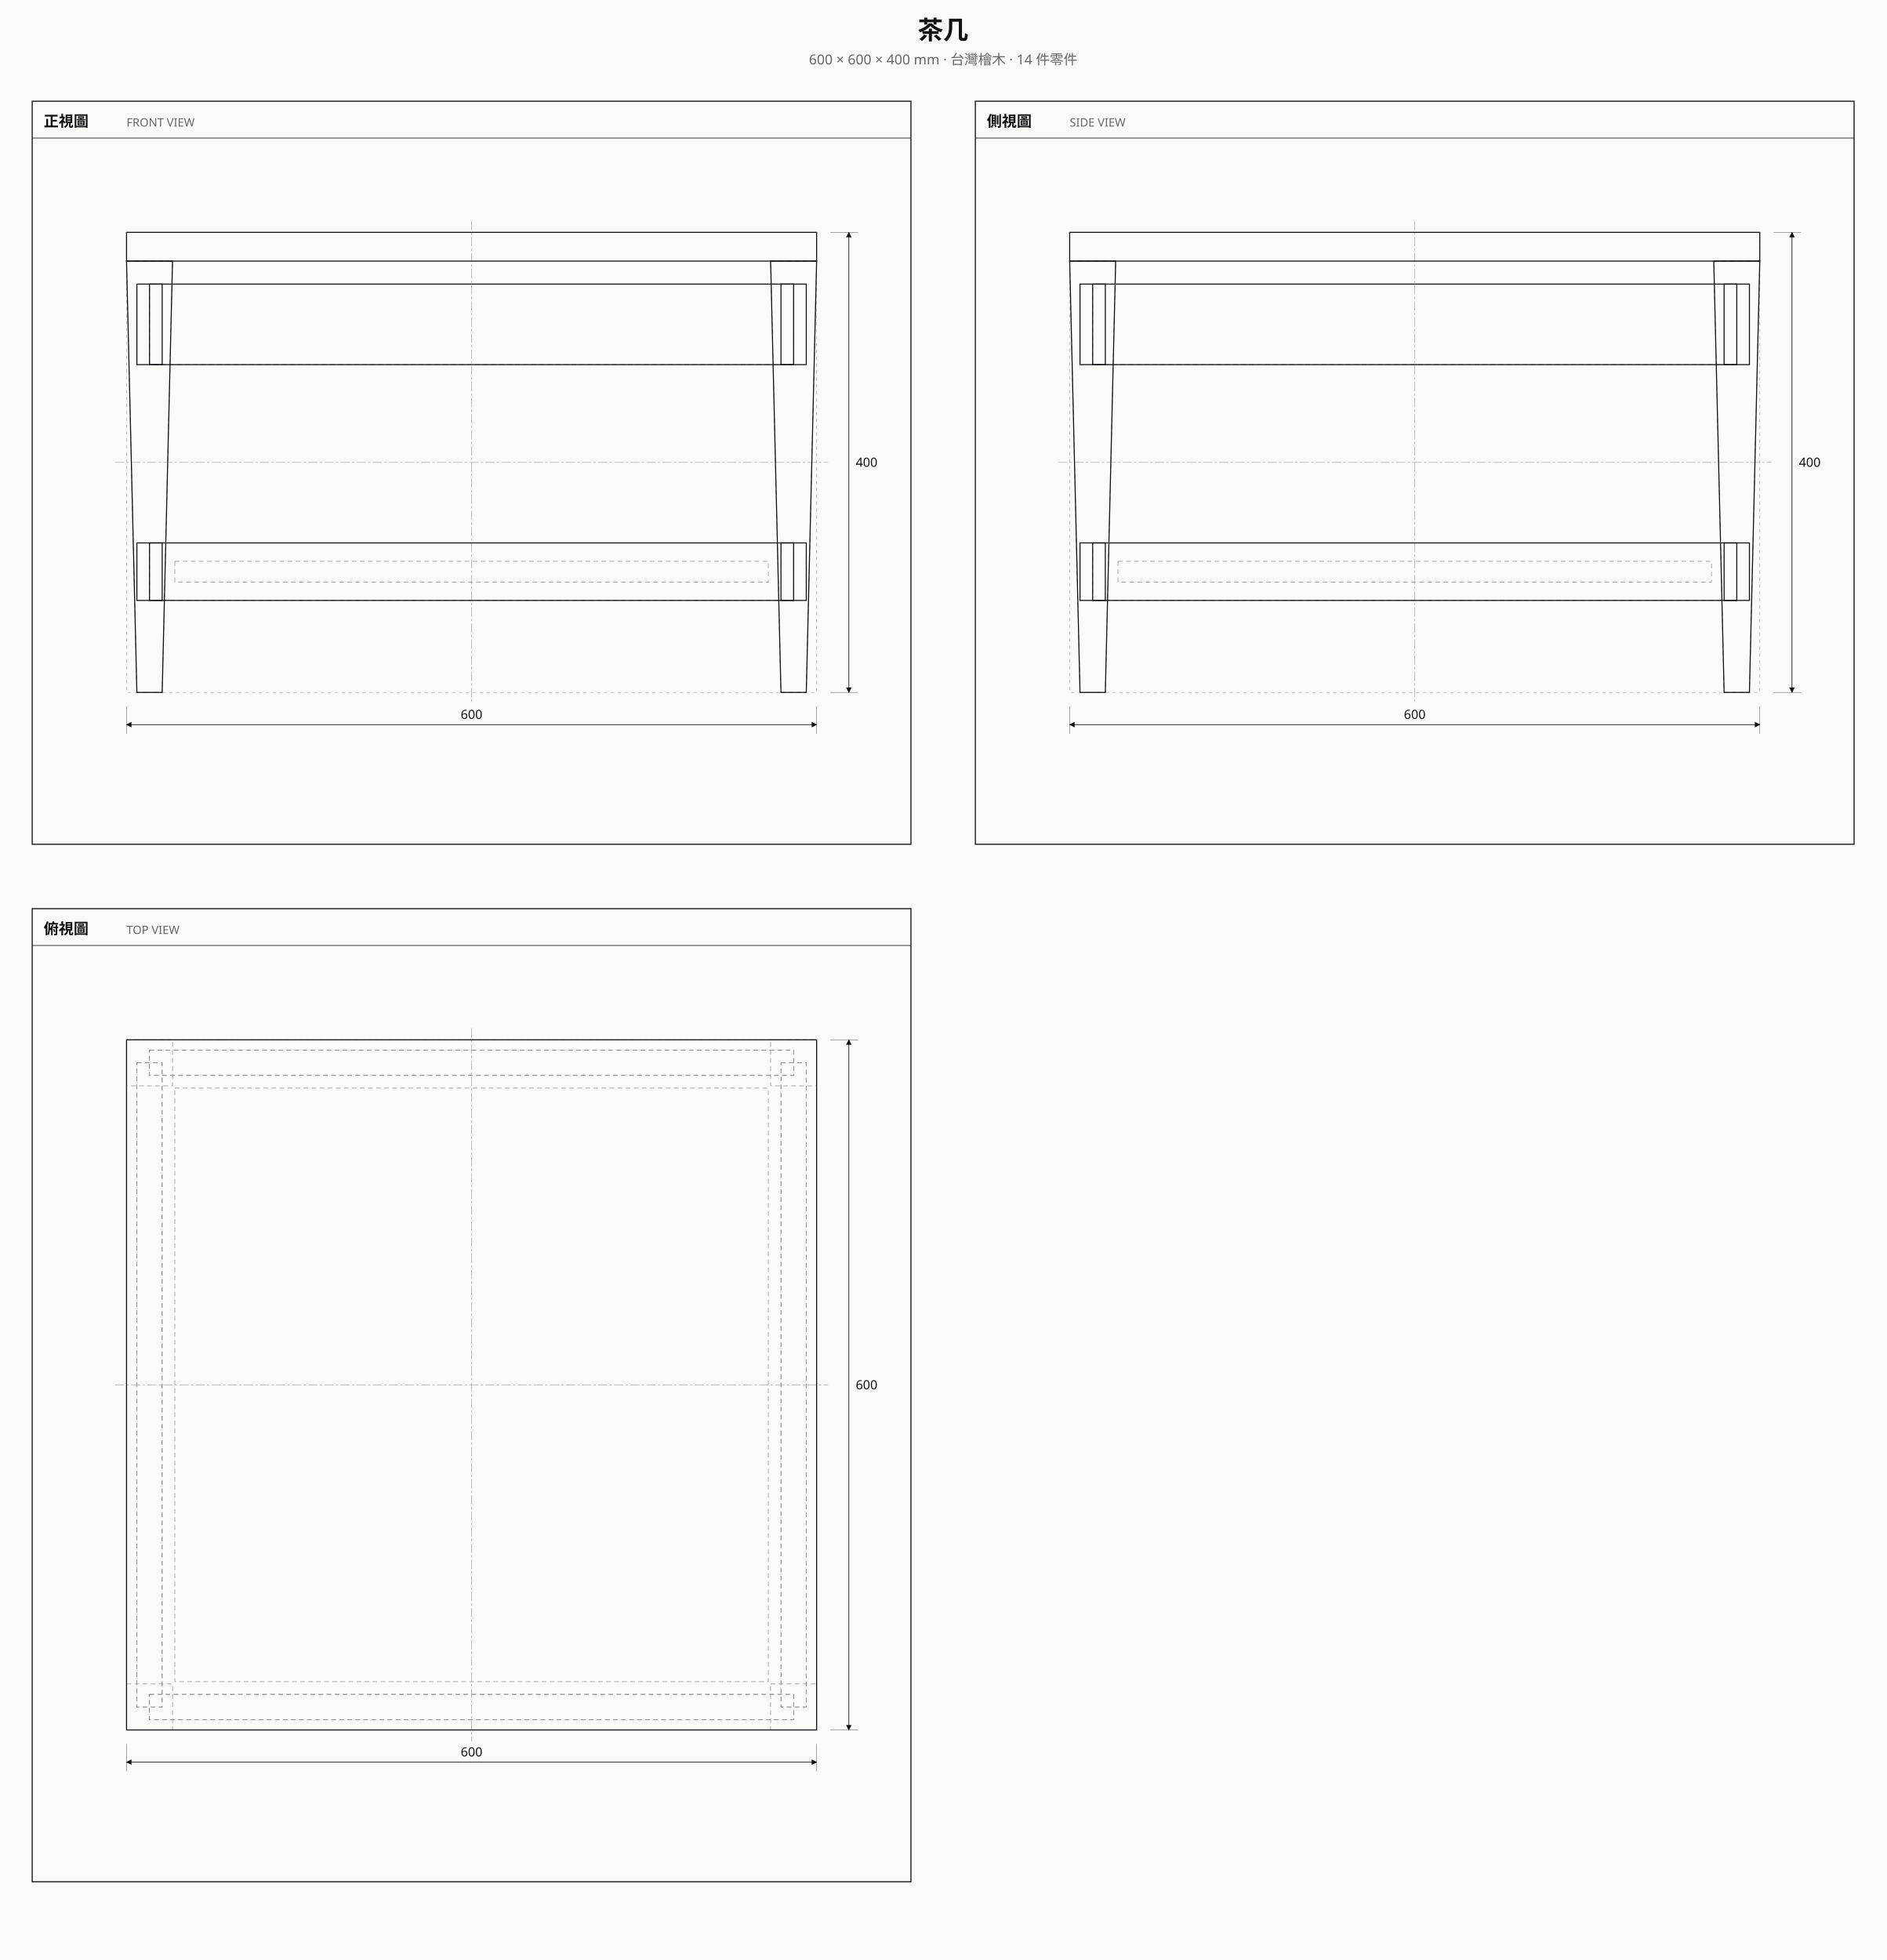
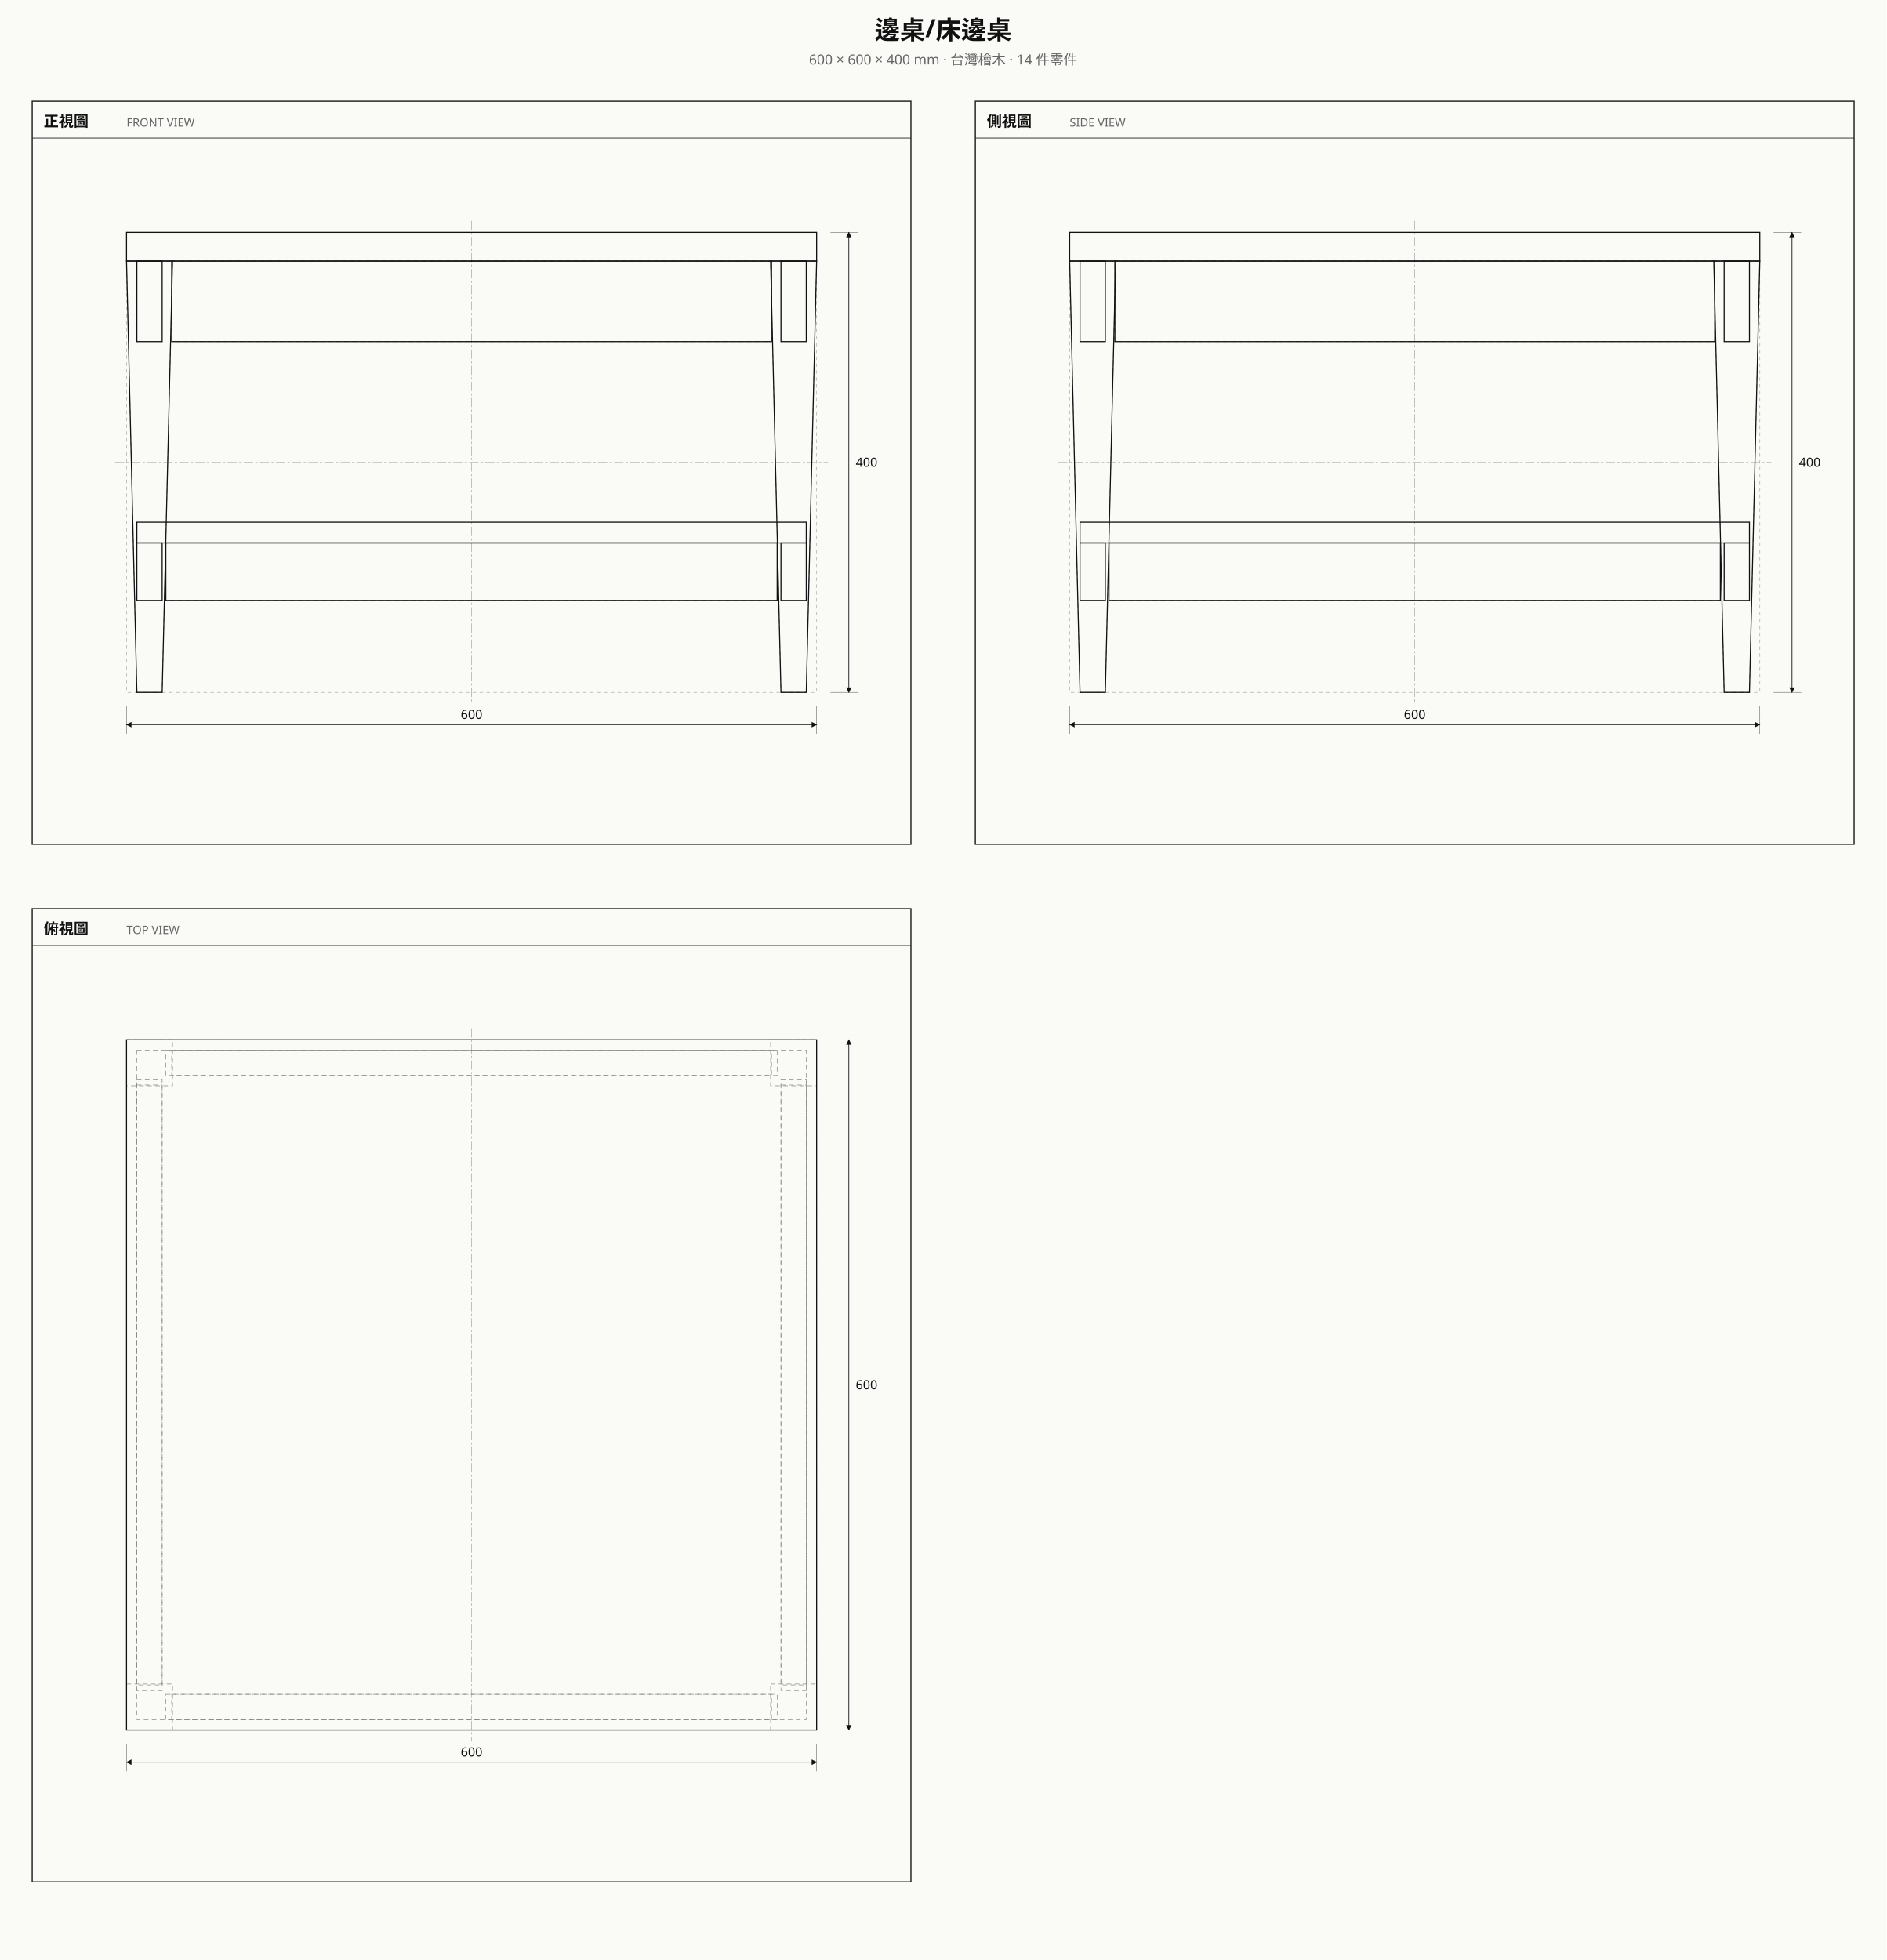
<svg xmlns="http://www.w3.org/2000/svg" viewBox="-20 -10 1640 1704" width="1640">
  <defs>
    <marker id="arr-front" viewBox="0 0 10 10" refX="9" refY="5" markerWidth="8" markerHeight="8" orient="auto-start-reverse">
      <path d="M 0 0 L 10 5 L 0 10 z" fill="#111" />
    </marker>
    <marker id="arr-side" viewBox="0 0 10 10" refX="9" refY="5" markerWidth="8" markerHeight="8" orient="auto-start-reverse">
      <path d="M 0 0 L 10 5 L 0 10 z" fill="#111" />
    </marker>
    <marker id="arr-top" viewBox="0 0 10 10" refX="9" refY="5" markerWidth="8" markerHeight="8" orient="auto-start-reverse">
      <path d="M 0 0 L 10 5 L 0 10 z" fill="#111" />
    </marker>
  </defs>
  <rect x="-20" y="-10" width="1640" height="1704" fill="#fafaf7" />
-   <text x="800" y="24" text-anchor="middle" font-size="22" font-weight="700" fill="#111" font-family="sans-serif">茶几</text>
+   <text x="800" y="24" text-anchor="middle" font-size="22" font-weight="700" fill="#111" font-family="sans-serif">邊桌/床邊桌</text>
  <text x="800" y="46" text-anchor="middle" font-size="12" fill="#666" font-family="sans-serif">600 × 600 × 400 mm · 台灣檜木 · 14 件零件</text>
  <g transform="translate(0, 70)">
    <g transform="translate(390.0, 522.0)">
      <rect x="-382.0" y="-514.0" width="764.0" height="646.0" fill="none" stroke="#222" stroke-width="1" />
      <line x1="-382.0" y1="-482.0" x2="382.0" y2="-482.0" stroke="#222" stroke-width="0.6" />
      <text x="-372.0" y="-492.0" font-size="13" font-weight="700" fill="#111" font-family="sans-serif">正視圖</text>
      <text x="-300.0" y="-492.0" font-size="10" fill="#666" font-family="sans-serif">FRONT VIEW</text>
      <g stroke="#888" stroke-width="0.5" stroke-dasharray="8 2 2 2" opacity="0.7">
        <line x1="0" y1="-410.0" x2="0" y2="10.0" />
        <line x1="-310.0" y1="-200.0" x2="310.0" y2="-200.0" />
      </g>
      <rect x="-300.0" y="-400.0" width="600.0" height="400.0" fill="none" stroke="#999" stroke-dasharray="3 3" stroke-width="0.5" opacity="0.8" />
-       <rect x="-280.0" y="-355.0" width="560.0" height="70.0" fill="none" stroke="#888" stroke-width="0.5" stroke-dasharray="4 3" />
-       <rect x="-280.0" y="-130.0" width="560.0" height="50.0" fill="none" stroke="#888" stroke-width="0.5" stroke-dasharray="4 3" />
+       <rect x="-260.7" y="-375.0" width="521.5" height="70.0" fill="none" stroke="#888" stroke-width="0.5" stroke-dasharray="4 3" />
+       <rect x="-265.8" y="-130.0" width="531.5" height="50.0" fill="none" stroke="#888" stroke-width="0.5" stroke-dasharray="4 3" />
+       <polygon points="260.0,-375.0 300.0,-375.0 291.0,0.0 269.0,0.0" fill="none" stroke="#888" stroke-width="0.5" stroke-dasharray="4 3" />
      <polygon points="-300.0,-375.0 -260.0,-375.0 -269.0,0.0 -291.0,0.0" fill="none" stroke="#888" stroke-width="0.5" stroke-dasharray="4 3" />
-       <polygon points="260.0,-375.0 300.0,-375.0 291.0,0.0 269.0,0.0" fill="none" stroke="#888" stroke-width="0.5" stroke-dasharray="4 3" />
-       <rect x="-258.0" y="-114.0" width="516.0" height="18.0" fill="none" stroke="#888" stroke-width="0.5" stroke-dasharray="4 3" />
-       <rect x="-291.0" y="-355.0" width="22.0" height="70.0" fill="none" stroke="#111" stroke-width="0.9" />
-       <rect x="269.0" y="-355.0" width="22.0" height="70.0" fill="none" stroke="#111" stroke-width="0.9" />
+       <rect x="269.0" y="-375.0" width="22.0" height="70.0" fill="none" stroke="#111" stroke-width="0.9" />
+       <rect x="-291.0" y="-375.0" width="22.0" height="70.0" fill="none" stroke="#111" stroke-width="0.9" />
+       <rect x="269.0" y="-130.0" width="22.0" height="50.0" fill="none" stroke="#111" stroke-width="0.9" />
      <rect x="-291.0" y="-130.0" width="22.0" height="50.0" fill="none" stroke="#111" stroke-width="0.9" />
-       <rect x="269.0" y="-130.0" width="22.0" height="50.0" fill="none" stroke="#111" stroke-width="0.9" />
-       <rect x="-280.0" y="-355.0" width="560.0" height="70.0" fill="none" stroke="#111" stroke-width="0.9" />
-       <rect x="-280.0" y="-130.0" width="560.0" height="50.0" fill="none" stroke="#111" stroke-width="0.9" />
+       <rect x="-260.7" y="-375.0" width="521.5" height="70.0" fill="none" stroke="#111" stroke-width="0.9" />
+       <rect x="-265.8" y="-130.0" width="531.5" height="50.0" fill="none" stroke="#111" stroke-width="0.9" />
+       <rect x="-291.0" y="-148.0" width="582.0" height="18.0" fill="none" stroke="#111" stroke-width="0.9" />
      <rect x="-300.0" y="-400.0" width="600.0" height="25.0" fill="none" stroke="#111" stroke-width="0.9" />
+       <polygon points="260.0,-375.0 300.0,-375.0 291.0,0.0 269.0,0.0" fill="none" stroke="#111" stroke-width="0.9" />
      <polygon points="-300.0,-375.0 -260.0,-375.0 -269.0,0.0 -291.0,0.0" fill="none" stroke="#111" stroke-width="0.9" />
-       <polygon points="260.0,-375.0 300.0,-375.0 291.0,0.0 269.0,0.0" fill="none" stroke="#111" stroke-width="0.9" />
      <g stroke="#111" fill="#111" stroke-width="0.6" font-family="sans-serif">
        <line x1="-300.0" y1="12.0" x2="-300.0" y2="36.0" stroke-width="0.4" stroke="#666" />
        <line x1="300.0" y1="12.0" x2="300.0" y2="36.0" stroke-width="0.4" stroke="#666" />
        <line x1="-300.0" y1="28.0" x2="300.0" y2="28.0" marker-start="url(#arr-front)" marker-end="url(#arr-front)" />
        <text x="0" y="23.0" text-anchor="middle" font-size="11" stroke="none">600</text>
      </g>
      <g stroke="#111" fill="#111" stroke-width="0.6" font-family="sans-serif">
        <line x1="312.0" y1="-400.0" x2="336.0" y2="-400.0" stroke-width="0.4" stroke="#666" />
        <line x1="312.0" y1="0.0" x2="336.0" y2="0.0" stroke-width="0.4" stroke="#666" />
        <line x1="328.0" y1="-400.0" x2="328.0" y2="0.0" marker-start="url(#arr-front)" marker-end="url(#arr-front)" />
        <text x="334.0" y="-200.0" text-anchor="start" dominant-baseline="middle" font-size="11" stroke="none">400</text>
      </g>
    </g>
    <g transform="translate(820, 0)">
      <g transform="translate(390.0, 522.0)">
        <rect x="-382.0" y="-514.0" width="764.0" height="646.0" fill="none" stroke="#222" stroke-width="1" />
        <line x1="-382.0" y1="-482.0" x2="382.0" y2="-482.0" stroke="#222" stroke-width="0.6" />
        <text x="-372.0" y="-492.0" font-size="13" font-weight="700" fill="#111" font-family="sans-serif">側視圖</text>
        <text x="-300.0" y="-492.0" font-size="10" fill="#666" font-family="sans-serif">SIDE VIEW</text>
        <g stroke="#888" stroke-width="0.5" stroke-dasharray="8 2 2 2" opacity="0.7">
          <line x1="0" y1="-410.0" x2="0" y2="10.0" />
          <line x1="-310.0" y1="-200.0" x2="310.0" y2="-200.0" />
        </g>
        <rect x="-300.0" y="-400.0" width="600.0" height="400.0" fill="none" stroke="#999" stroke-dasharray="3 3" stroke-width="0.5" opacity="0.8" />
-         <rect x="-280.0" y="-355.0" width="560.0" height="70.0" fill="none" stroke="#888" stroke-width="0.5" stroke-dasharray="4 3" />
-         <rect x="-280.0" y="-130.0" width="560.0" height="50.0" fill="none" stroke="#888" stroke-width="0.5" stroke-dasharray="4 3" />
+         <rect x="-260.7" y="-375.0" width="521.5" height="70.0" fill="none" stroke="#888" stroke-width="0.5" stroke-dasharray="4 3" />
+         <rect x="-265.8" y="-130.0" width="531.5" height="50.0" fill="none" stroke="#888" stroke-width="0.5" stroke-dasharray="4 3" />
        <polygon points="-300.0,-375.0 -260.0,-375.0 -269.0,0.0 -291.0,0.0" fill="none" stroke="#888" stroke-width="0.5" stroke-dasharray="4 3" />
        <polygon points="260.0,-375.0 300.0,-375.0 291.0,0.0 269.0,0.0" fill="none" stroke="#888" stroke-width="0.5" stroke-dasharray="4 3" />
-         <rect x="-258.0" y="-114.0" width="516.0" height="18.0" fill="none" stroke="#888" stroke-width="0.5" stroke-dasharray="4 3" />
-         <rect x="-291.0" y="-355.0" width="22.0" height="70.0" fill="none" stroke="#111" stroke-width="0.9" />
-         <rect x="269.0" y="-355.0" width="22.0" height="70.0" fill="none" stroke="#111" stroke-width="0.9" />
+         <rect x="-291.0" y="-375.0" width="22.0" height="70.0" fill="none" stroke="#111" stroke-width="0.9" />
+         <rect x="269.0" y="-375.0" width="22.0" height="70.0" fill="none" stroke="#111" stroke-width="0.9" />
        <rect x="-291.0" y="-130.0" width="22.0" height="50.0" fill="none" stroke="#111" stroke-width="0.9" />
        <rect x="269.0" y="-130.0" width="22.0" height="50.0" fill="none" stroke="#111" stroke-width="0.9" />
-         <rect x="-280.0" y="-355.0" width="560.0" height="70.0" fill="none" stroke="#111" stroke-width="0.9" />
-         <rect x="-280.0" y="-130.0" width="560.0" height="50.0" fill="none" stroke="#111" stroke-width="0.9" />
+         <rect x="-260.7" y="-375.0" width="521.5" height="70.0" fill="none" stroke="#111" stroke-width="0.9" />
+         <rect x="-265.8" y="-130.0" width="531.5" height="50.0" fill="none" stroke="#111" stroke-width="0.9" />
+         <rect x="-291.0" y="-148.0" width="582.0" height="18.0" fill="none" stroke="#111" stroke-width="0.9" />
        <rect x="-300.0" y="-400.0" width="600.0" height="25.0" fill="none" stroke="#111" stroke-width="0.9" />
        <polygon points="-300.0,-375.0 -260.0,-375.0 -269.0,0.0 -291.0,0.0" fill="none" stroke="#111" stroke-width="0.9" />
        <polygon points="260.0,-375.0 300.0,-375.0 291.0,0.0 269.0,0.0" fill="none" stroke="#111" stroke-width="0.9" />
        <g stroke="#111" fill="#111" stroke-width="0.6" font-family="sans-serif">
          <line x1="-300.0" y1="12.0" x2="-300.0" y2="36.0" stroke-width="0.4" stroke="#666" />
          <line x1="300.0" y1="12.0" x2="300.0" y2="36.0" stroke-width="0.4" stroke="#666" />
          <line x1="-300.0" y1="28.0" x2="300.0" y2="28.0" marker-start="url(#arr-side)" marker-end="url(#arr-side)" />
          <text x="0" y="23.0" text-anchor="middle" font-size="11" stroke="none">600</text>
        </g>
        <g stroke="#111" fill="#111" stroke-width="0.6" font-family="sans-serif">
          <line x1="312.0" y1="-400.0" x2="336.0" y2="-400.0" stroke-width="0.4" stroke="#666" />
          <line x1="312.0" y1="0.0" x2="336.0" y2="0.0" stroke-width="0.4" stroke="#666" />
          <line x1="328.0" y1="-400.0" x2="328.0" y2="0.0" marker-start="url(#arr-side)" marker-end="url(#arr-side)" />
          <text x="334.0" y="-200.0" text-anchor="start" dominant-baseline="middle" font-size="11" stroke="none">400</text>
        </g>
      </g>
    </g>
    <g transform="translate(0, 702)">
      <g transform="translate(390.0, 422.0)">
        <rect x="-382.0" y="-414.0" width="764.0" height="846.0" fill="none" stroke="#222" stroke-width="1" />
        <line x1="-382.0" y1="-382.0" x2="382.0" y2="-382.0" stroke="#222" stroke-width="0.6" />
        <text x="-372.0" y="-392.0" font-size="13" font-weight="700" fill="#111" font-family="sans-serif">俯視圖</text>
        <text x="-300.0" y="-392.0" font-size="10" fill="#666" font-family="sans-serif">TOP VIEW</text>
        <g stroke="#888" stroke-width="0.5" stroke-dasharray="8 2 2 2" opacity="0.7">
          <line x1="0" y1="-310.0" x2="0" y2="310.0" />
          <line x1="-310.0" y1="0.0" x2="310.0" y2="0.0" />
        </g>
        <rect x="-300.0" y="-300.0" width="600.0" height="600.0" fill="none" stroke="#999" stroke-dasharray="3 3" stroke-width="0.5" opacity="0.8" />
-         <rect x="-258.0" y="-258.0" width="516.0" height="516.0" fill="none" stroke="#888" stroke-width="0.5" stroke-dasharray="4 3" />
-         <rect x="-280.0" y="-291.0" width="560.0" height="22.0" fill="none" stroke="#888" stroke-width="0.5" stroke-dasharray="4 3" />
-         <rect x="-280.0" y="269.0" width="560.0" height="22.0" fill="none" stroke="#888" stroke-width="0.5" stroke-dasharray="4 3" />
-         <rect x="-291.0" y="-280.0" width="22.0" height="560.0" fill="none" stroke="#888" stroke-width="0.5" stroke-dasharray="4 3" />
-         <rect x="269.0" y="-280.0" width="22.0" height="560.0" fill="none" stroke="#888" stroke-width="0.5" stroke-dasharray="4 3" />
-         <rect x="-280.0" y="-291.0" width="560.0" height="22.0" fill="none" stroke="#888" stroke-width="0.5" stroke-dasharray="4 3" />
-         <rect x="-280.0" y="269.0" width="560.0" height="22.0" fill="none" stroke="#888" stroke-width="0.5" stroke-dasharray="4 3" />
-         <rect x="-291.0" y="-280.0" width="22.0" height="560.0" fill="none" stroke="#888" stroke-width="0.5" stroke-dasharray="4 3" />
-         <rect x="269.0" y="-280.0" width="22.0" height="560.0" fill="none" stroke="#888" stroke-width="0.5" stroke-dasharray="4 3" />
+         <rect x="-265.8" y="-291.0" width="531.5" height="22.0" fill="none" stroke="#888" stroke-width="0.5" stroke-dasharray="4 3" />
+         <rect x="-265.8" y="269.0" width="531.5" height="22.0" fill="none" stroke="#888" stroke-width="0.5" stroke-dasharray="4 3" />
+         <rect x="269.0" y="-265.8" width="22.0" height="531.5" fill="none" stroke="#888" stroke-width="0.5" stroke-dasharray="4 3" />
+         <rect x="-291.0" y="-265.8" width="22.0" height="531.5" fill="none" stroke="#888" stroke-width="0.5" stroke-dasharray="4 3" />
+         <rect x="-291.0" y="-291.0" width="582.0" height="582.0" fill="none" stroke="#888" stroke-width="0.5" stroke-dasharray="4 3" />
+         <rect x="260.0" y="-300.0" width="40.0" height="40.0" fill="none" stroke="#888" stroke-width="0.5" stroke-dasharray="4 3" />
        <rect x="-300.0" y="-300.0" width="40.0" height="40.0" fill="none" stroke="#888" stroke-width="0.5" stroke-dasharray="4 3" />
-         <rect x="260.0" y="-300.0" width="40.0" height="40.0" fill="none" stroke="#888" stroke-width="0.5" stroke-dasharray="4 3" />
+         <rect x="260.0" y="260.0" width="40.0" height="40.0" fill="none" stroke="#888" stroke-width="0.5" stroke-dasharray="4 3" />
        <rect x="-300.0" y="260.0" width="40.0" height="40.0" fill="none" stroke="#888" stroke-width="0.5" stroke-dasharray="4 3" />
-         <rect x="260.0" y="260.0" width="40.0" height="40.0" fill="none" stroke="#888" stroke-width="0.5" stroke-dasharray="4 3" />
+         <rect x="-260.7" y="-291.0" width="521.5" height="22.0" fill="none" stroke="#888" stroke-width="0.5" stroke-dasharray="4 3" />
+         <rect x="-260.7" y="269.0" width="521.5" height="22.0" fill="none" stroke="#888" stroke-width="0.5" stroke-dasharray="4 3" />
+         <rect x="269.0" y="-260.7" width="22.0" height="521.5" fill="none" stroke="#888" stroke-width="0.5" stroke-dasharray="4 3" />
+         <rect x="-291.0" y="-260.7" width="22.0" height="521.5" fill="none" stroke="#888" stroke-width="0.5" stroke-dasharray="4 3" />
        <rect x="-300.0" y="-300.0" width="600.0" height="600.0" fill="none" stroke="#111" stroke-width="0.9" />
        <g stroke="#111" fill="#111" stroke-width="0.6" font-family="sans-serif">
          <line x1="-300.0" y1="312.0" x2="-300.0" y2="336.0" stroke-width="0.4" stroke="#666" />
          <line x1="300.0" y1="312.0" x2="300.0" y2="336.0" stroke-width="0.4" stroke="#666" />
          <line x1="-300.0" y1="328.0" x2="300.0" y2="328.0" marker-start="url(#arr-top)" marker-end="url(#arr-top)" />
          <text x="0" y="323.0" text-anchor="middle" font-size="11" stroke="none">600</text>
        </g>
        <g stroke="#111" fill="#111" stroke-width="0.6" font-family="sans-serif">
          <line x1="312.0" y1="-300.0" x2="336.0" y2="-300.0" stroke-width="0.4" stroke="#666" />
          <line x1="312.0" y1="300.0" x2="336.0" y2="300.0" stroke-width="0.4" stroke="#666" />
          <line x1="328.0" y1="-300.0" x2="328.0" y2="300.0" marker-start="url(#arr-top)" marker-end="url(#arr-top)" />
          <text x="334.0" y="0.0" text-anchor="start" dominant-baseline="middle" font-size="11" stroke="none">600</text>
        </g>
      </g>
    </g>
  </g>
</svg>
